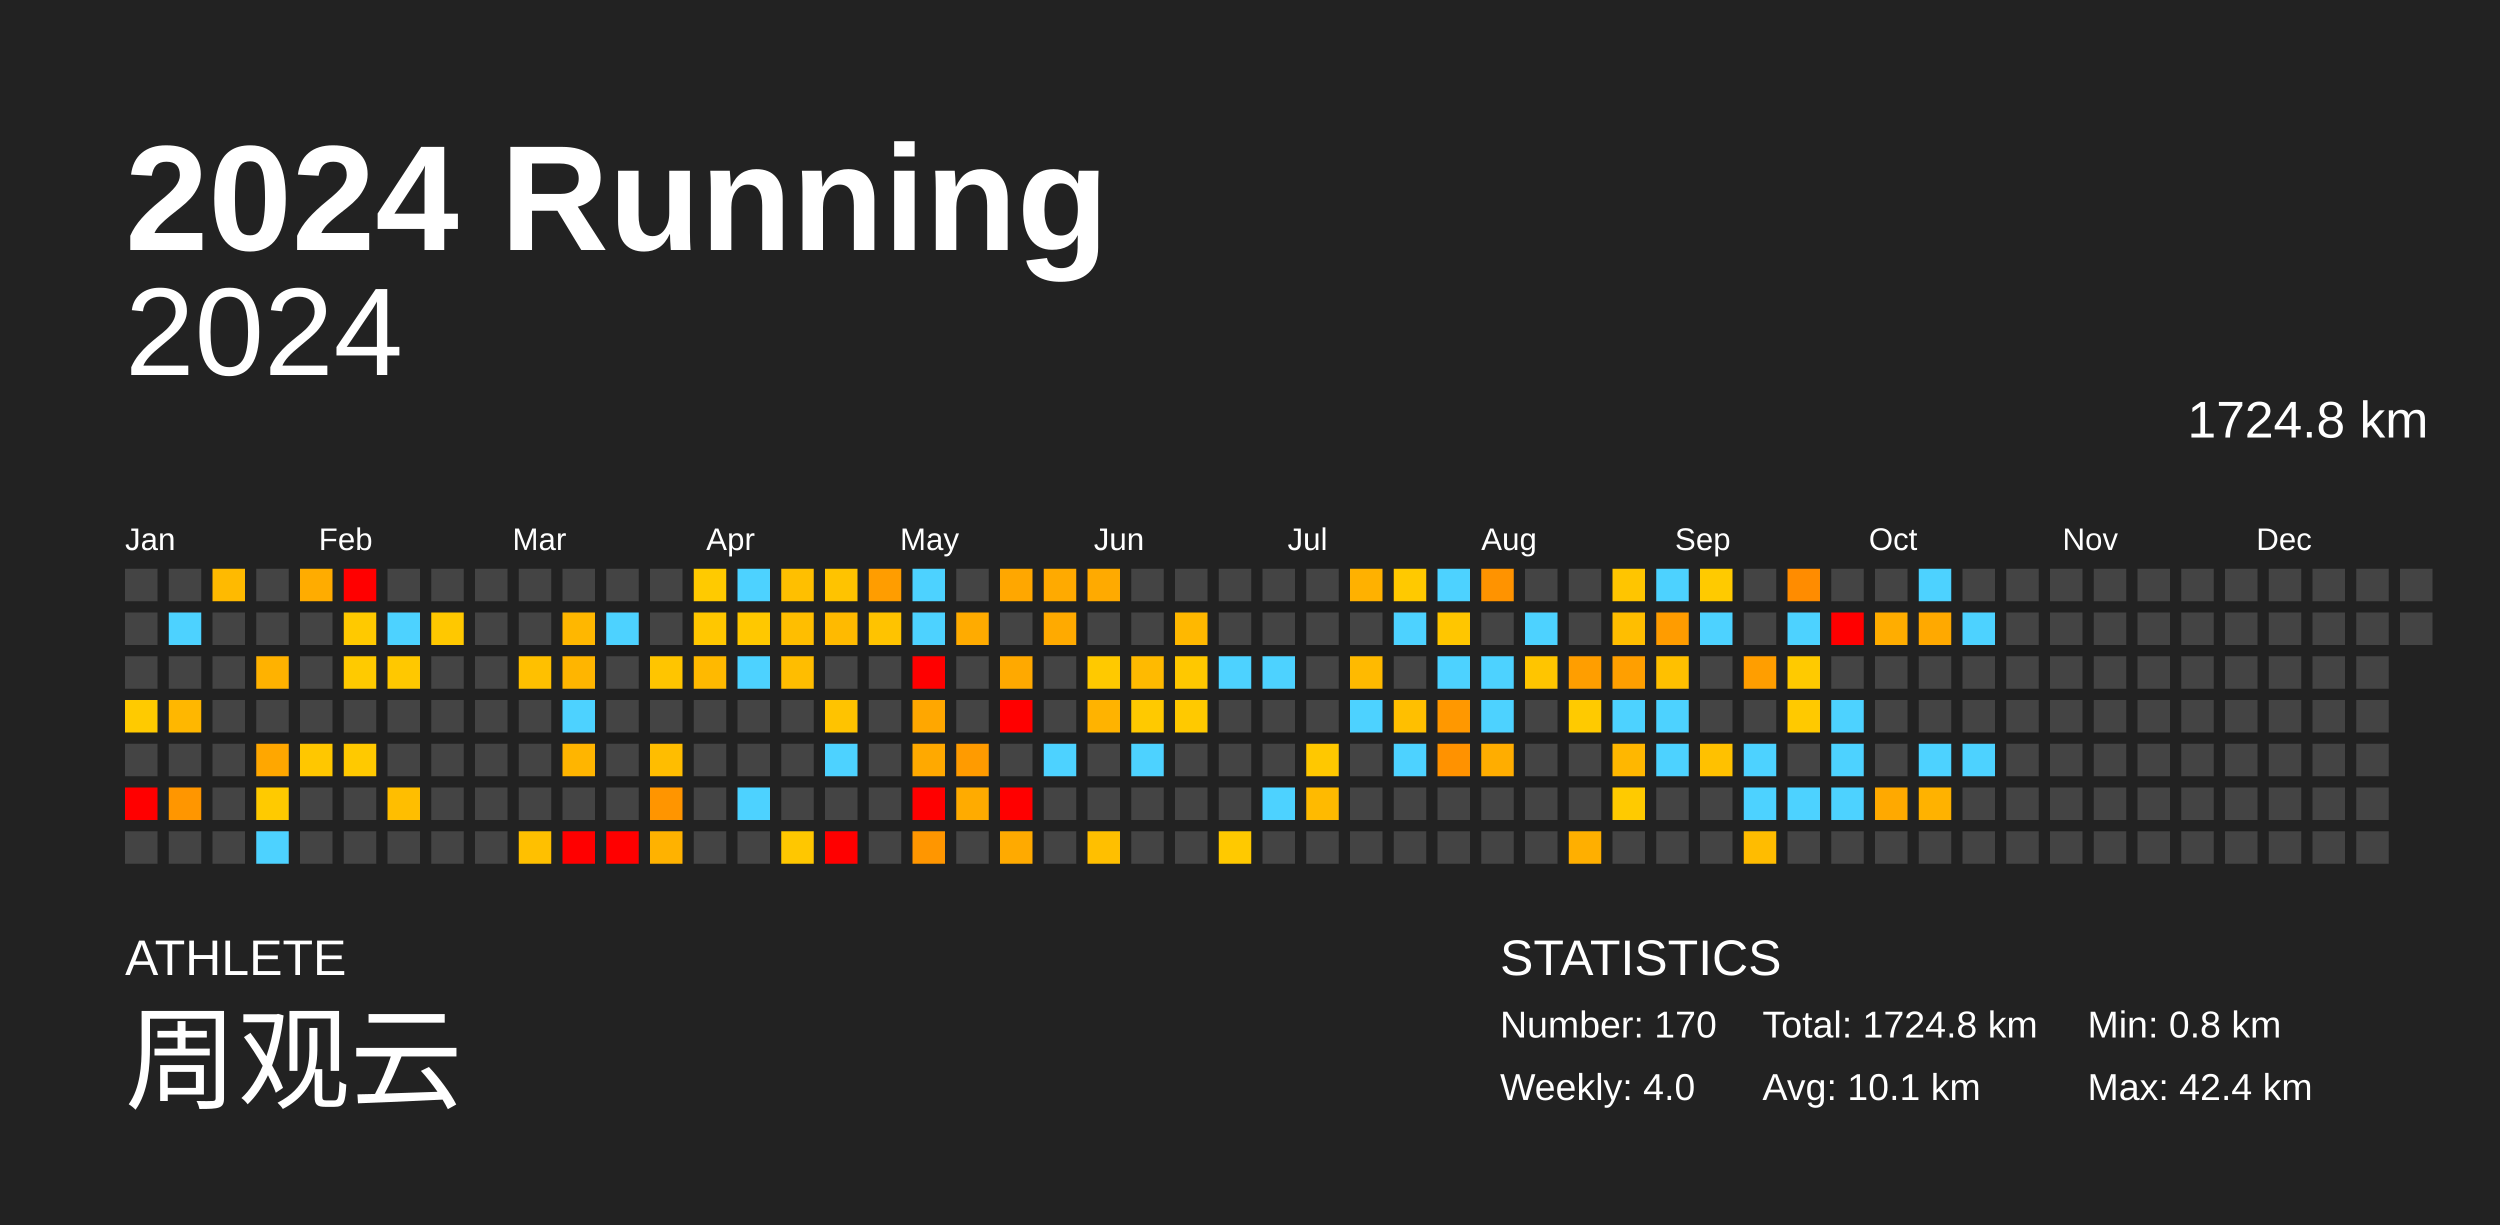
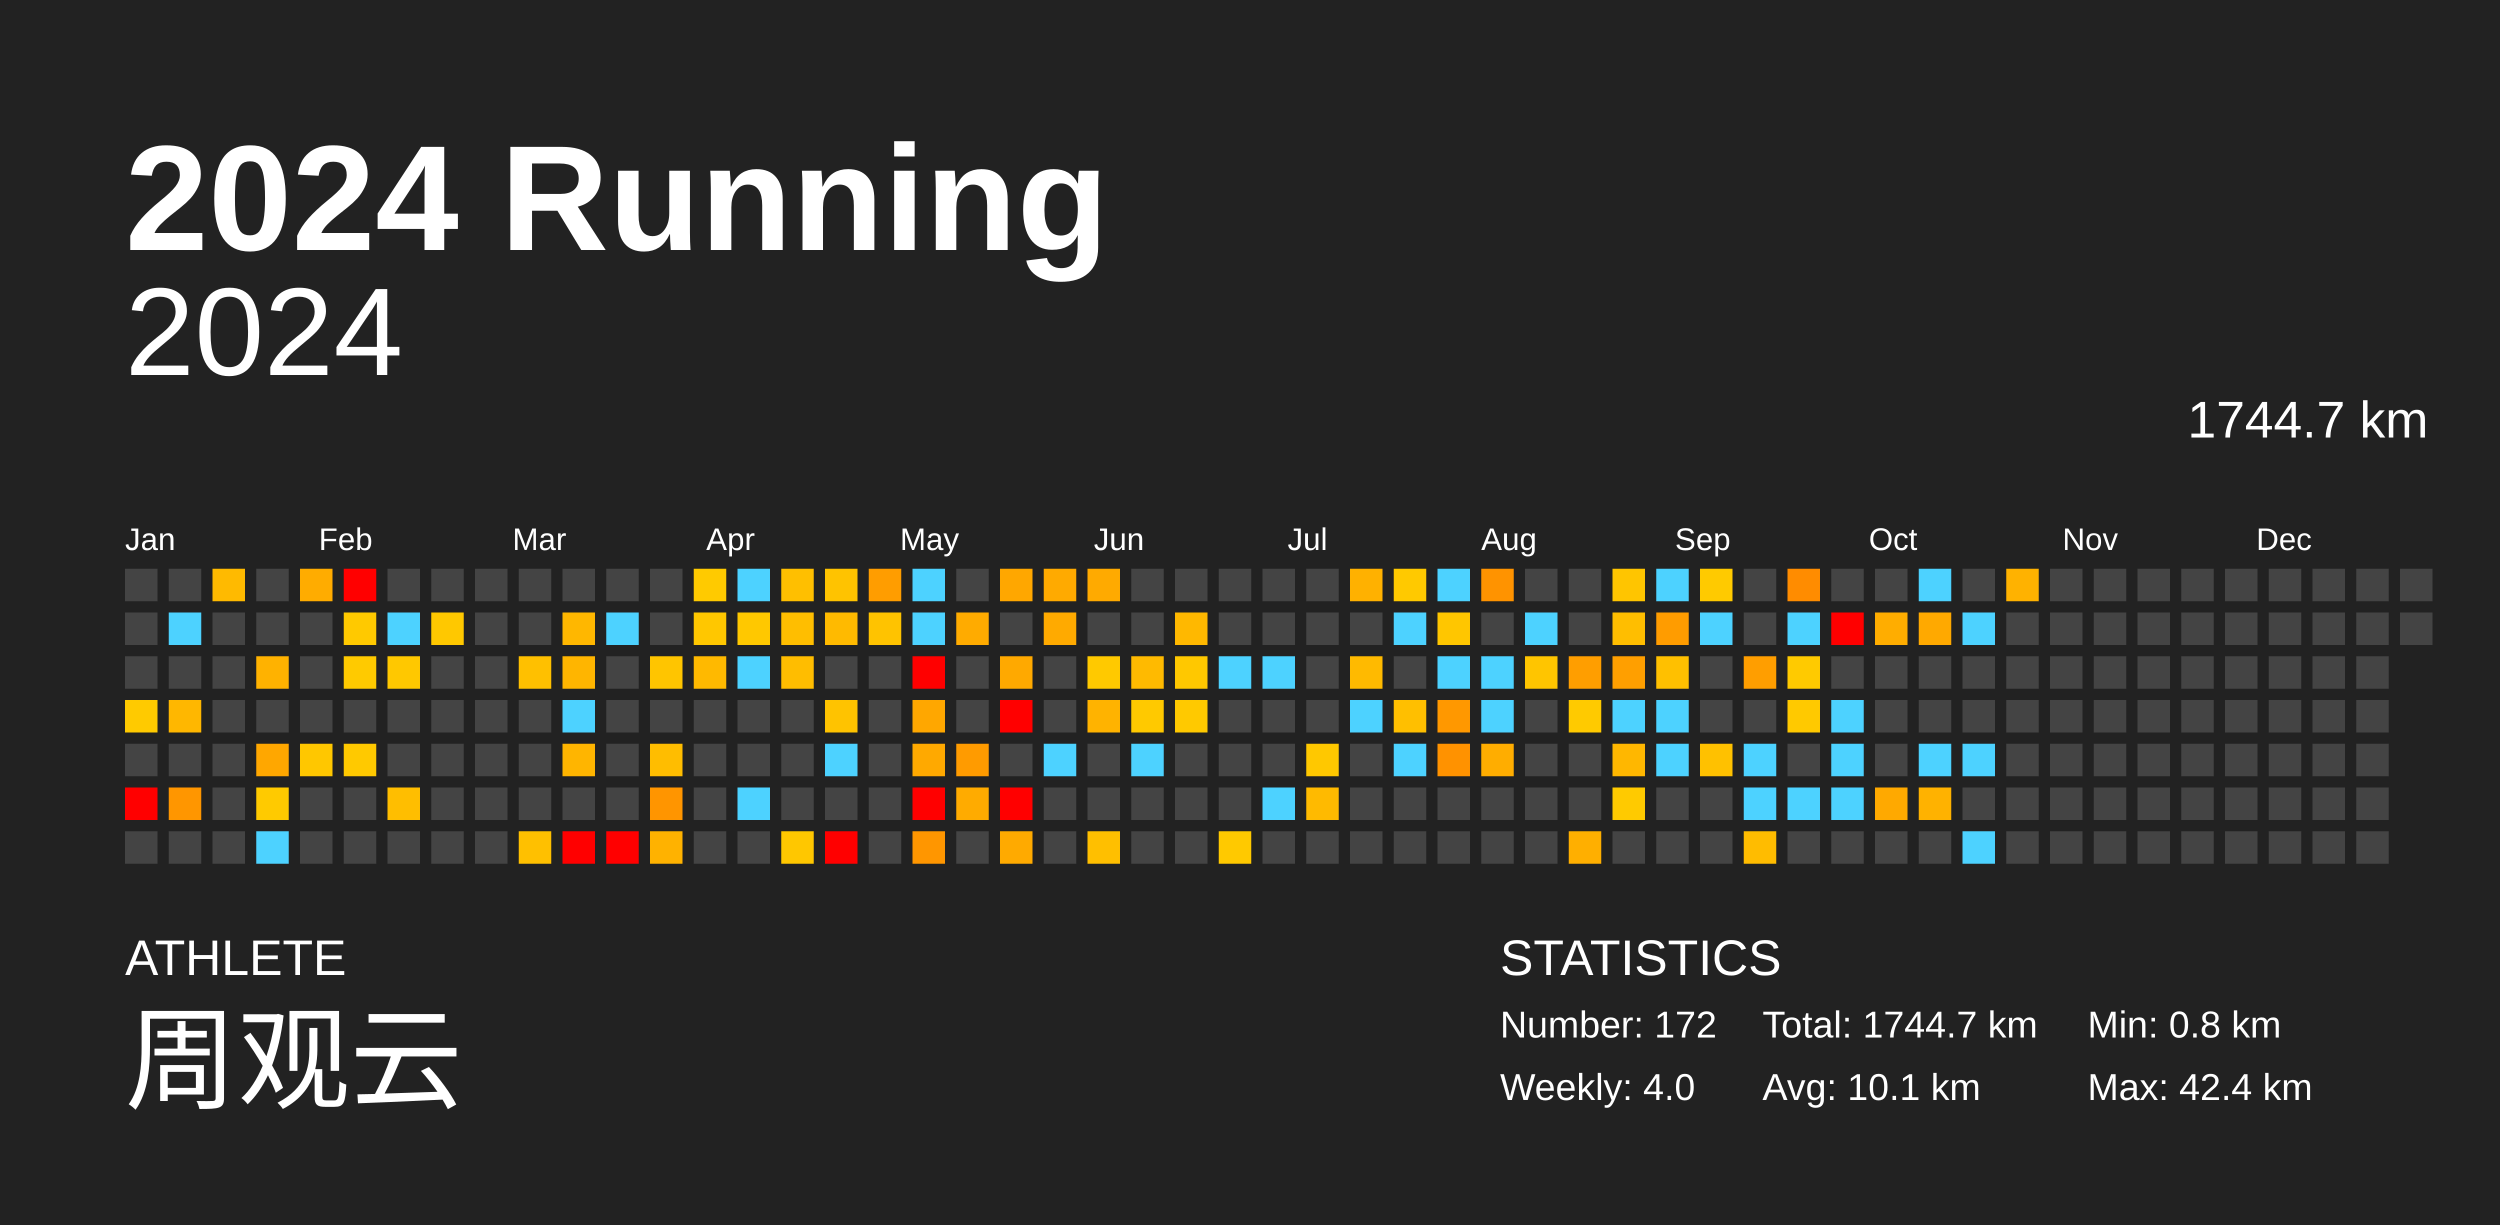
<svg xmlns="http://www.w3.org/2000/svg" baseProfile="full" height="98mm" version="1.1" viewBox="0,0,200,98" width="200mm">
  <defs />
  <rect fill="#222222" height="98" width="200" x="0" y="0" />
  <text fill="#FFFFFF" style="font-size:12px; font-family:Arial; font-weight:bold;" x="10" y="20">2024 Running</text>
  <text fill="#FFFFFF" style="font-size:4px; font-family:Arial" x="10" y="78">ATHLETE</text>
  <text fill="#FFFFFF" style="font-size:9px; font-family:Arial" x="10" y="88">周观云</text>
  <text fill="#FFFFFF" style="font-size:4px; font-family:Arial" x="120" y="78">STATISTICS</text>
-   <text fill="#FFFFFF" style="font-size:3px; font-family:Arial" x="120" y="83">Number: 170</text>
+   <text fill="#FFFFFF" style="font-size:3px; font-family:Arial" x="120" y="83">Number: 172</text>
  <text fill="#FFFFFF" style="font-size:3px; font-family:Arial" x="120" y="88">Weekly: 4.0</text>
-   <text fill="#FFFFFF" style="font-size:3px; font-family:Arial" x="141" y="83">Total: 1724.8 km</text>
+   <text fill="#FFFFFF" style="font-size:3px; font-family:Arial" x="141" y="83">Total: 1744.7 km</text>
  <text fill="#FFFFFF" style="font-size:3px; font-family:Arial" x="141" y="88">Avg: 10.1 km</text>
  <text fill="#FFFFFF" style="font-size:3px; font-family:Arial" x="167" y="83">Min: 0.8 km</text>
  <text fill="#FFFFFF" style="font-size:3px; font-family:Arial" x="167" y="88">Max: 42.4 km</text>
  <text alignment-baseline="hanging" fill="#FFFFFF" style="font-size:10.0px; font-family:Arial;" x="10" y="30">2024</text>
-   <text alignment-baseline="hanging" fill="#FFFFFF" style="font-size:4.125px; font-family:Arial;" x="175" y="35">1724.8 km</text>
+   <text alignment-baseline="hanging" fill="#FFFFFF" style="font-size:4.125px; font-family:Arial;" x="175" y="35">1744.7 km</text>
  <text fill="#FFFFFF" style="font-size:2.5px; font-family:Arial" x="10.0" y="44">Jan</text>
  <text fill="#FFFFFF" style="font-size:2.5px; font-family:Arial" x="25.5" y="44">Feb</text>
  <text fill="#FFFFFF" style="font-size:2.5px; font-family:Arial" x="41.0" y="44">Mar</text>
  <text fill="#FFFFFF" style="font-size:2.5px; font-family:Arial" x="56.5" y="44">Apr</text>
  <text fill="#FFFFFF" style="font-size:2.5px; font-family:Arial" x="72.0" y="44">May</text>
  <text fill="#FFFFFF" style="font-size:2.5px; font-family:Arial" x="87.5" y="44">Jun</text>
  <text fill="#FFFFFF" style="font-size:2.5px; font-family:Arial" x="103.0" y="44">Jul</text>
  <text fill="#FFFFFF" style="font-size:2.5px; font-family:Arial" x="118.5" y="44">Aug</text>
  <text fill="#FFFFFF" style="font-size:2.5px; font-family:Arial" x="134.0" y="44">Sep</text>
  <text fill="#FFFFFF" style="font-size:2.5px; font-family:Arial" x="149.5" y="44">Oct</text>
  <text fill="#FFFFFF" style="font-size:2.5px; font-family:Arial" x="165.0" y="44">Nov</text>
  <text fill="#FFFFFF" style="font-size:2.5px; font-family:Arial" x="180.5" y="44">Dec</text>
  <rect fill="#444444" height="2.6" width="2.6" x="10.0" y="45.5" />
  <rect fill="#444444" height="2.6" width="2.6" x="10.0" y="49.0" />
  <rect fill="#444444" height="2.6" width="2.6" x="10.0" y="52.5" />
  <rect fill="#ffca00" height="2.6" width="2.6" x="10.0" y="56.0" />
  <rect fill="#444444" height="2.6" width="2.6" x="10.0" y="59.5" />
  <rect fill="red" height="2.6" width="2.6" x="10.0" y="63.0" />
  <rect fill="#444444" height="2.6" width="2.6" x="10.0" y="66.5" />
  <rect fill="#444444" height="2.6" width="2.6" x="13.5" y="45.5" />
  <rect fill="#4dd2ff" height="2.6" width="2.6" x="13.5" y="49.0" />
  <rect fill="#444444" height="2.6" width="2.6" x="13.5" y="52.5" />
  <rect fill="#ffb700" height="2.6" width="2.6" x="13.5" y="56.0" />
  <rect fill="#444444" height="2.6" width="2.6" x="13.5" y="59.5" />
  <rect fill="#ff9600" height="2.6" width="2.6" x="13.5" y="63.0" />
  <rect fill="#444444" height="2.6" width="2.6" x="13.5" y="66.5" />
  <rect fill="#ffba00" height="2.6" width="2.6" x="17.0" y="45.5" />
  <rect fill="#444444" height="2.6" width="2.6" x="17.0" y="49.0" />
  <rect fill="#444444" height="2.6" width="2.6" x="17.0" y="52.5" />
  <rect fill="#444444" height="2.6" width="2.6" x="17.0" y="56.0" />
  <rect fill="#444444" height="2.6" width="2.6" x="17.0" y="59.5" />
  <rect fill="#444444" height="2.6" width="2.6" x="17.0" y="63.0" />
  <rect fill="#444444" height="2.6" width="2.6" x="17.0" y="66.5" />
  <rect fill="#444444" height="2.6" width="2.6" x="20.5" y="45.5" />
  <rect fill="#444444" height="2.6" width="2.6" x="20.5" y="49.0" />
  <rect fill="#ffb200" height="2.6" width="2.6" x="20.5" y="52.5" />
  <rect fill="#444444" height="2.6" width="2.6" x="20.5" y="56.0" />
  <rect fill="#ffa700" height="2.6" width="2.6" x="20.5" y="59.5" />
  <rect fill="#ffca00" height="2.6" width="2.6" x="20.5" y="63.0" />
  <rect fill="#4dd2ff" height="2.6" width="2.6" x="20.5" y="66.5" />
  <rect fill="#ffac00" height="2.6" width="2.6" x="24.0" y="45.5" />
  <rect fill="#444444" height="2.6" width="2.6" x="24.0" y="49.0" />
  <rect fill="#444444" height="2.6" width="2.6" x="24.0" y="52.5" />
  <rect fill="#444444" height="2.6" width="2.6" x="24.0" y="56.0" />
  <rect fill="#ffc700" height="2.6" width="2.6" x="24.0" y="59.5" />
  <rect fill="#444444" height="2.6" width="2.6" x="24.0" y="63.0" />
  <rect fill="#444444" height="2.6" width="2.6" x="24.0" y="66.5" />
  <rect fill="red" height="2.6" width="2.6" x="27.5" y="45.5" />
  <rect fill="#ffc900" height="2.6" width="2.6" x="27.5" y="49.0" />
  <rect fill="#ffca00" height="2.6" width="2.6" x="27.5" y="52.5" />
  <rect fill="#444444" height="2.6" width="2.6" x="27.5" y="56.0" />
  <rect fill="#ffc900" height="2.6" width="2.6" x="27.5" y="59.5" />
  <rect fill="#444444" height="2.6" width="2.6" x="27.5" y="63.0" />
  <rect fill="#444444" height="2.6" width="2.6" x="27.5" y="66.5" />
  <rect fill="#444444" height="2.6" width="2.6" x="31.0" y="45.5" />
  <rect fill="#4dd2ff" height="2.6" width="2.6" x="31.0" y="49.0" />
  <rect fill="#ffc800" height="2.6" width="2.6" x="31.0" y="52.5" />
  <rect fill="#444444" height="2.6" width="2.6" x="31.0" y="56.0" />
  <rect fill="#444444" height="2.6" width="2.6" x="31.0" y="59.5" />
  <rect fill="#ffbe00" height="2.6" width="2.6" x="31.0" y="63.0" />
  <rect fill="#444444" height="2.6" width="2.6" x="31.0" y="66.5" />
  <rect fill="#444444" height="2.6" width="2.6" x="34.5" y="45.5" />
  <rect fill="#ffc800" height="2.6" width="2.6" x="34.5" y="49.0" />
  <rect fill="#444444" height="2.6" width="2.6" x="34.5" y="52.5" />
  <rect fill="#444444" height="2.6" width="2.6" x="34.5" y="56.0" />
  <rect fill="#444444" height="2.6" width="2.6" x="34.5" y="59.5" />
  <rect fill="#444444" height="2.6" width="2.6" x="34.5" y="63.0" />
  <rect fill="#444444" height="2.6" width="2.6" x="34.5" y="66.5" />
  <rect fill="#444444" height="2.6" width="2.6" x="38.0" y="45.5" />
  <rect fill="#444444" height="2.6" width="2.6" x="38.0" y="49.0" />
  <rect fill="#444444" height="2.6" width="2.6" x="38.0" y="52.5" />
  <rect fill="#444444" height="2.6" width="2.6" x="38.0" y="56.0" />
  <rect fill="#444444" height="2.6" width="2.6" x="38.0" y="59.5" />
  <rect fill="#444444" height="2.6" width="2.6" x="38.0" y="63.0" />
  <rect fill="#444444" height="2.6" width="2.6" x="38.0" y="66.5" />
  <rect fill="#444444" height="2.6" width="2.6" x="41.5" y="45.5" />
  <rect fill="#444444" height="2.6" width="2.6" x="41.5" y="49.0" />
  <rect fill="#ffc000" height="2.6" width="2.6" x="41.5" y="52.5" />
  <rect fill="#444444" height="2.6" width="2.6" x="41.5" y="56.0" />
  <rect fill="#444444" height="2.6" width="2.6" x="41.5" y="59.5" />
  <rect fill="#444444" height="2.6" width="2.6" x="41.5" y="63.0" />
  <rect fill="#ffc000" height="2.6" width="2.6" x="41.5" y="66.5" />
  <rect fill="#444444" height="2.6" width="2.6" x="45.0" y="45.5" />
  <rect fill="#ffb700" height="2.6" width="2.6" x="45.0" y="49.0" />
  <rect fill="#ffb500" height="2.6" width="2.6" x="45.0" y="52.5" />
  <rect fill="#4dd2ff" height="2.6" width="2.6" x="45.0" y="56.0" />
  <rect fill="#ffb500" height="2.6" width="2.6" x="45.0" y="59.5" />
  <rect fill="#444444" height="2.6" width="2.6" x="45.0" y="63.0" />
  <rect fill="red" height="2.6" width="2.6" x="45.0" y="66.5" />
  <rect fill="#444444" height="2.6" width="2.6" x="48.5" y="45.5" />
  <rect fill="#4dd2ff" height="2.6" width="2.6" x="48.5" y="49.0" />
  <rect fill="#444444" height="2.6" width="2.6" x="48.5" y="52.5" />
  <rect fill="#444444" height="2.6" width="2.6" x="48.5" y="56.0" />
  <rect fill="#444444" height="2.6" width="2.6" x="48.5" y="59.5" />
  <rect fill="#444444" height="2.6" width="2.6" x="48.5" y="63.0" />
  <rect fill="red" height="2.6" width="2.6" x="48.5" y="66.5" />
  <rect fill="#444444" height="2.6" width="2.6" x="52.0" y="45.5" />
  <rect fill="#444444" height="2.6" width="2.6" x="52.0" y="49.0" />
  <rect fill="#ffc500" height="2.6" width="2.6" x="52.0" y="52.5" />
  <rect fill="#444444" height="2.6" width="2.6" x="52.0" y="56.0" />
  <rect fill="#ffbd00" height="2.6" width="2.6" x="52.0" y="59.5" />
  <rect fill="#ff9500" height="2.6" width="2.6" x="52.0" y="63.0" />
  <rect fill="#ffb200" height="2.6" width="2.6" x="52.0" y="66.5" />
  <rect fill="#ffca00" height="2.6" width="2.6" x="55.5" y="45.5" />
  <rect fill="#ffc700" height="2.6" width="2.6" x="55.5" y="49.0" />
  <rect fill="#ffb900" height="2.6" width="2.6" x="55.5" y="52.5" />
  <rect fill="#444444" height="2.6" width="2.6" x="55.5" y="56.0" />
  <rect fill="#444444" height="2.6" width="2.6" x="55.5" y="59.5" />
  <rect fill="#444444" height="2.6" width="2.6" x="55.5" y="63.0" />
  <rect fill="#444444" height="2.6" width="2.6" x="55.5" y="66.5" />
  <rect fill="#4dd2ff" height="2.6" width="2.6" x="59.0" y="45.5" />
  <rect fill="#ffc800" height="2.6" width="2.6" x="59.0" y="49.0" />
  <rect fill="#4dd2ff" height="2.6" width="2.6" x="59.0" y="52.5" />
  <rect fill="#444444" height="2.6" width="2.6" x="59.0" y="56.0" />
  <rect fill="#444444" height="2.6" width="2.6" x="59.0" y="59.5" />
  <rect fill="#4dd2ff" height="2.6" width="2.6" x="59.0" y="63.0" />
  <rect fill="#444444" height="2.6" width="2.6" x="59.0" y="66.5" />
  <rect fill="#ffbf00" height="2.6" width="2.6" x="62.5" y="45.5" />
  <rect fill="#ffbe00" height="2.6" width="2.6" x="62.5" y="49.0" />
  <rect fill="#ffbd00" height="2.6" width="2.6" x="62.5" y="52.5" />
  <rect fill="#444444" height="2.6" width="2.6" x="62.5" y="56.0" />
  <rect fill="#444444" height="2.6" width="2.6" x="62.5" y="59.5" />
  <rect fill="#444444" height="2.6" width="2.6" x="62.5" y="63.0" />
  <rect fill="#ffc700" height="2.6" width="2.6" x="62.5" y="66.5" />
  <rect fill="#ffc300" height="2.6" width="2.6" x="66.0" y="45.5" />
  <rect fill="#ffba00" height="2.6" width="2.6" x="66.0" y="49.0" />
  <rect fill="#444444" height="2.6" width="2.6" x="66.0" y="52.5" />
  <rect fill="#ffc300" height="2.6" width="2.6" x="66.0" y="56.0" />
  <rect fill="#4dd2ff" height="2.6" width="2.6" x="66.0" y="59.5" />
  <rect fill="#444444" height="2.6" width="2.6" x="66.0" y="63.0" />
  <rect fill="red" height="2.6" width="2.6" x="66.0" y="66.5" />
  <rect fill="#ff9d00" height="2.6" width="2.6" x="69.5" y="45.5" />
  <rect fill="#ffc300" height="2.6" width="2.6" x="69.5" y="49.0" />
  <rect fill="#444444" height="2.6" width="2.6" x="69.5" y="52.5" />
  <rect fill="#444444" height="2.6" width="2.6" x="69.5" y="56.0" />
  <rect fill="#444444" height="2.6" width="2.6" x="69.5" y="59.5" />
  <rect fill="#444444" height="2.6" width="2.6" x="69.5" y="63.0" />
  <rect fill="#444444" height="2.6" width="2.6" x="69.5" y="66.5" />
  <rect fill="#4dd2ff" height="2.6" width="2.6" x="73.0" y="45.5" />
  <rect fill="#4dd2ff" height="2.6" width="2.6" x="73.0" y="49.0" />
  <rect fill="red" height="2.6" width="2.6" x="73.0" y="52.5" />
  <rect fill="#ffa700" height="2.6" width="2.6" x="73.0" y="56.0" />
  <rect fill="#ffa900" height="2.6" width="2.6" x="73.0" y="59.5" />
  <rect fill="red" height="2.6" width="2.6" x="73.0" y="63.0" />
  <rect fill="#ff9600" height="2.6" width="2.6" x="73.0" y="66.5" />
  <rect fill="#444444" height="2.6" width="2.6" x="76.5" y="45.5" />
  <rect fill="#ffab00" height="2.6" width="2.6" x="76.5" y="49.0" />
  <rect fill="#444444" height="2.6" width="2.6" x="76.5" y="52.5" />
  <rect fill="#444444" height="2.6" width="2.6" x="76.5" y="56.0" />
  <rect fill="#ff9b00" height="2.6" width="2.6" x="76.5" y="59.5" />
  <rect fill="#ffab00" height="2.6" width="2.6" x="76.5" y="63.0" />
  <rect fill="#444444" height="2.6" width="2.6" x="76.5" y="66.5" />
  <rect fill="#ffa700" height="2.6" width="2.6" x="80.0" y="45.5" />
  <rect fill="#444444" height="2.6" width="2.6" x="80.0" y="49.0" />
  <rect fill="#ffa900" height="2.6" width="2.6" x="80.0" y="52.5" />
  <rect fill="red" height="2.6" width="2.6" x="80.0" y="56.0" />
  <rect fill="#444444" height="2.6" width="2.6" x="80.0" y="59.5" />
  <rect fill="red" height="2.6" width="2.6" x="80.0" y="63.0" />
  <rect fill="#ffaa00" height="2.6" width="2.6" x="80.0" y="66.5" />
  <rect fill="#ffaa00" height="2.6" width="2.6" x="83.5" y="45.5" />
  <rect fill="#ffaa00" height="2.6" width="2.6" x="83.5" y="49.0" />
  <rect fill="#444444" height="2.6" width="2.6" x="83.5" y="52.5" />
  <rect fill="#444444" height="2.6" width="2.6" x="83.5" y="56.0" />
  <rect fill="#4dd2ff" height="2.6" width="2.6" x="83.5" y="59.5" />
  <rect fill="#444444" height="2.6" width="2.6" x="83.5" y="63.0" />
  <rect fill="#444444" height="2.6" width="2.6" x="83.5" y="66.5" />
  <rect fill="#ffaa00" height="2.6" width="2.6" x="87.0" y="45.5" />
  <rect fill="#444444" height="2.6" width="2.6" x="87.0" y="49.0" />
  <rect fill="#ffc900" height="2.6" width="2.6" x="87.0" y="52.5" />
  <rect fill="#ffb300" height="2.6" width="2.6" x="87.0" y="56.0" />
  <rect fill="#444444" height="2.6" width="2.6" x="87.0" y="59.5" />
  <rect fill="#444444" height="2.6" width="2.6" x="87.0" y="63.0" />
  <rect fill="#ffbf00" height="2.6" width="2.6" x="87.0" y="66.5" />
  <rect fill="#444444" height="2.6" width="2.6" x="90.5" y="45.5" />
  <rect fill="#444444" height="2.6" width="2.6" x="90.5" y="49.0" />
  <rect fill="#ffba00" height="2.6" width="2.6" x="90.5" y="52.5" />
  <rect fill="#ffc900" height="2.6" width="2.6" x="90.5" y="56.0" />
  <rect fill="#4dd2ff" height="2.6" width="2.6" x="90.5" y="59.5" />
  <rect fill="#444444" height="2.6" width="2.6" x="90.5" y="63.0" />
  <rect fill="#444444" height="2.6" width="2.6" x="90.5" y="66.5" />
  <rect fill="#444444" height="2.6" width="2.6" x="94.0" y="45.5" />
  <rect fill="#ffb800" height="2.6" width="2.6" x="94.0" y="49.0" />
  <rect fill="#ffc800" height="2.6" width="2.6" x="94.0" y="52.5" />
  <rect fill="#ffc900" height="2.6" width="2.6" x="94.0" y="56.0" />
  <rect fill="#444444" height="2.6" width="2.6" x="94.0" y="59.5" />
  <rect fill="#444444" height="2.6" width="2.6" x="94.0" y="63.0" />
  <rect fill="#444444" height="2.6" width="2.6" x="94.0" y="66.5" />
  <rect fill="#444444" height="2.6" width="2.6" x="97.5" y="45.5" />
  <rect fill="#444444" height="2.6" width="2.6" x="97.5" y="49.0" />
  <rect fill="#4dd2ff" height="2.6" width="2.6" x="97.5" y="52.5" />
  <rect fill="#444444" height="2.6" width="2.6" x="97.5" y="56.0" />
  <rect fill="#444444" height="2.6" width="2.6" x="97.5" y="59.5" />
  <rect fill="#444444" height="2.6" width="2.6" x="97.5" y="63.0" />
  <rect fill="#ffc900" height="2.6" width="2.6" x="97.5" y="66.5" />
  <rect fill="#444444" height="2.6" width="2.6" x="101.0" y="45.5" />
  <rect fill="#444444" height="2.6" width="2.6" x="101.0" y="49.0" />
  <rect fill="#4dd2ff" height="2.6" width="2.6" x="101.0" y="52.5" />
  <rect fill="#444444" height="2.6" width="2.6" x="101.0" y="56.0" />
  <rect fill="#444444" height="2.6" width="2.6" x="101.0" y="59.5" />
  <rect fill="#4dd2ff" height="2.6" width="2.6" x="101.0" y="63.0" />
  <rect fill="#444444" height="2.6" width="2.6" x="101.0" y="66.5" />
  <rect fill="#444444" height="2.6" width="2.6" x="104.5" y="45.5" />
  <rect fill="#444444" height="2.6" width="2.6" x="104.5" y="49.0" />
  <rect fill="#444444" height="2.6" width="2.6" x="104.5" y="52.5" />
  <rect fill="#444444" height="2.6" width="2.6" x="104.5" y="56.0" />
  <rect fill="#ffc800" height="2.6" width="2.6" x="104.5" y="59.5" />
  <rect fill="#ffba00" height="2.6" width="2.6" x="104.5" y="63.0" />
  <rect fill="#444444" height="2.6" width="2.6" x="104.5" y="66.5" />
  <rect fill="#ffb100" height="2.6" width="2.6" x="108.0" y="45.5" />
  <rect fill="#444444" height="2.6" width="2.6" x="108.0" y="49.0" />
  <rect fill="#ffba00" height="2.6" width="2.6" x="108.0" y="52.5" />
  <rect fill="#4dd2ff" height="2.6" width="2.6" x="108.0" y="56.0" />
  <rect fill="#444444" height="2.6" width="2.6" x="108.0" y="59.5" />
  <rect fill="#444444" height="2.6" width="2.6" x="108.0" y="63.0" />
  <rect fill="#444444" height="2.6" width="2.6" x="108.0" y="66.5" />
  <rect fill="#ffc900" height="2.6" width="2.6" x="111.5" y="45.5" />
  <rect fill="#4dd2ff" height="2.6" width="2.6" x="111.5" y="49.0" />
  <rect fill="#444444" height="2.6" width="2.6" x="111.5" y="52.5" />
  <rect fill="#ffbf00" height="2.6" width="2.6" x="111.5" y="56.0" />
  <rect fill="#4dd2ff" height="2.6" width="2.6" x="111.5" y="59.5" />
  <rect fill="#444444" height="2.6" width="2.6" x="111.5" y="63.0" />
  <rect fill="#444444" height="2.6" width="2.6" x="111.5" y="66.5" />
  <rect fill="#4dd2ff" height="2.6" width="2.6" x="115.0" y="45.5" />
  <rect fill="#ffc600" height="2.6" width="2.6" x="115.0" y="49.0" />
  <rect fill="#4dd2ff" height="2.6" width="2.6" x="115.0" y="52.5" />
  <rect fill="#ff9800" height="2.6" width="2.6" x="115.0" y="56.0" />
  <rect fill="#ff9200" height="2.6" width="2.6" x="115.0" y="59.5" />
  <rect fill="#444444" height="2.6" width="2.6" x="115.0" y="63.0" />
  <rect fill="#444444" height="2.6" width="2.6" x="115.0" y="66.5" />
  <rect fill="#ff9300" height="2.6" width="2.6" x="118.5" y="45.5" />
  <rect fill="#444444" height="2.6" width="2.6" x="118.5" y="49.0" />
  <rect fill="#4dd2ff" height="2.6" width="2.6" x="118.5" y="52.5" />
  <rect fill="#4dd2ff" height="2.6" width="2.6" x="118.5" y="56.0" />
  <rect fill="#ffad00" height="2.6" width="2.6" x="118.5" y="59.5" />
  <rect fill="#444444" height="2.6" width="2.6" x="118.5" y="63.0" />
  <rect fill="#444444" height="2.6" width="2.6" x="118.5" y="66.5" />
  <rect fill="#444444" height="2.6" width="2.6" x="122.0" y="45.5" />
  <rect fill="#4dd2ff" height="2.6" width="2.6" x="122.0" y="49.0" />
  <rect fill="#ffc500" height="2.6" width="2.6" x="122.0" y="52.5" />
  <rect fill="#444444" height="2.6" width="2.6" x="122.0" y="56.0" />
  <rect fill="#444444" height="2.6" width="2.6" x="122.0" y="59.5" />
  <rect fill="#444444" height="2.6" width="2.6" x="122.0" y="63.0" />
  <rect fill="#444444" height="2.6" width="2.6" x="122.0" y="66.5" />
  <rect fill="#444444" height="2.6" width="2.6" x="125.5" y="45.5" />
  <rect fill="#444444" height="2.6" width="2.6" x="125.5" y="49.0" />
  <rect fill="#ff9e00" height="2.6" width="2.6" x="125.5" y="52.5" />
  <rect fill="#ffca00" height="2.6" width="2.6" x="125.5" y="56.0" />
  <rect fill="#444444" height="2.6" width="2.6" x="125.5" y="59.5" />
  <rect fill="#444444" height="2.6" width="2.6" x="125.5" y="63.0" />
  <rect fill="#ffaf00" height="2.6" width="2.6" x="125.5" y="66.5" />
  <rect fill="#ffc500" height="2.6" width="2.6" x="129.0" y="45.5" />
  <rect fill="#ffbe00" height="2.6" width="2.6" x="129.0" y="49.0" />
  <rect fill="#ff9f00" height="2.6" width="2.6" x="129.0" y="52.5" />
  <rect fill="#4dd2ff" height="2.6" width="2.6" x="129.0" y="56.0" />
  <rect fill="#ffb700" height="2.6" width="2.6" x="129.0" y="59.5" />
  <rect fill="#ffca00" height="2.6" width="2.6" x="129.0" y="63.0" />
  <rect fill="#444444" height="2.6" width="2.6" x="129.0" y="66.5" />
  <rect fill="#4dd2ff" height="2.6" width="2.6" x="132.5" y="45.5" />
  <rect fill="#ff9c00" height="2.6" width="2.6" x="132.5" y="49.0" />
  <rect fill="#ffc000" height="2.6" width="2.6" x="132.5" y="52.5" />
  <rect fill="#4dd2ff" height="2.6" width="2.6" x="132.5" y="56.0" />
  <rect fill="#4dd2ff" height="2.6" width="2.6" x="132.5" y="59.5" />
  <rect fill="#444444" height="2.6" width="2.6" x="132.5" y="63.0" />
  <rect fill="#444444" height="2.6" width="2.6" x="132.5" y="66.5" />
  <rect fill="#ffca00" height="2.6" width="2.6" x="136.0" y="45.5" />
  <rect fill="#4dd2ff" height="2.6" width="2.6" x="136.0" y="49.0" />
  <rect fill="#444444" height="2.6" width="2.6" x="136.0" y="52.5" />
  <rect fill="#444444" height="2.6" width="2.6" x="136.0" y="56.0" />
  <rect fill="#ffc100" height="2.6" width="2.6" x="136.0" y="59.5" />
  <rect fill="#444444" height="2.6" width="2.6" x="136.0" y="63.0" />
  <rect fill="#444444" height="2.6" width="2.6" x="136.0" y="66.5" />
  <rect fill="#444444" height="2.6" width="2.6" x="139.5" y="45.5" />
  <rect fill="#444444" height="2.6" width="2.6" x="139.5" y="49.0" />
  <rect fill="#ff9e00" height="2.6" width="2.6" x="139.5" y="52.5" />
  <rect fill="#444444" height="2.6" width="2.6" x="139.5" y="56.0" />
  <rect fill="#4dd2ff" height="2.6" width="2.6" x="139.5" y="59.5" />
  <rect fill="#4dd2ff" height="2.6" width="2.6" x="139.5" y="63.0" />
  <rect fill="#ffbc00" height="2.6" width="2.6" x="139.5" y="66.5" />
  <rect fill="#ff8c00" height="2.6" width="2.6" x="143.0" y="45.5" />
  <rect fill="#4dd2ff" height="2.6" width="2.6" x="143.0" y="49.0" />
  <rect fill="#ffca00" height="2.6" width="2.6" x="143.0" y="52.5" />
  <rect fill="#ffc900" height="2.6" width="2.6" x="143.0" y="56.0" />
  <rect fill="#444444" height="2.6" width="2.6" x="143.0" y="59.5" />
  <rect fill="#4dd2ff" height="2.6" width="2.6" x="143.0" y="63.0" />
  <rect fill="#444444" height="2.6" width="2.6" x="143.0" y="66.5" />
  <rect fill="#444444" height="2.6" width="2.6" x="146.5" y="45.5" />
  <rect fill="red" height="2.6" width="2.6" x="146.5" y="49.0" />
  <rect fill="#444444" height="2.6" width="2.6" x="146.5" y="52.5" />
  <rect fill="#4dd2ff" height="2.6" width="2.6" x="146.5" y="56.0" />
  <rect fill="#4dd2ff" height="2.6" width="2.6" x="146.5" y="59.5" />
  <rect fill="#4dd2ff" height="2.6" width="2.6" x="146.5" y="63.0" />
  <rect fill="#444444" height="2.6" width="2.6" x="146.5" y="66.5" />
  <rect fill="#444444" height="2.6" width="2.6" x="150.0" y="45.5" />
  <rect fill="#ffad00" height="2.6" width="2.6" x="150.0" y="49.0" />
  <rect fill="#444444" height="2.6" width="2.6" x="150.0" y="52.5" />
  <rect fill="#444444" height="2.6" width="2.6" x="150.0" y="56.0" />
  <rect fill="#444444" height="2.6" width="2.6" x="150.0" y="59.5" />
  <rect fill="#ffa900" height="2.6" width="2.6" x="150.0" y="63.0" />
  <rect fill="#444444" height="2.6" width="2.6" x="150.0" y="66.5" />
  <rect fill="#4dd2ff" height="2.6" width="2.6" x="153.5" y="45.5" />
  <rect fill="#ffa900" height="2.6" width="2.6" x="153.5" y="49.0" />
  <rect fill="#444444" height="2.6" width="2.6" x="153.5" y="52.5" />
  <rect fill="#444444" height="2.6" width="2.6" x="153.5" y="56.0" />
  <rect fill="#4dd2ff" height="2.6" width="2.6" x="153.5" y="59.5" />
  <rect fill="#ffb200" height="2.6" width="2.6" x="153.5" y="63.0" />
  <rect fill="#444444" height="2.6" width="2.6" x="153.5" y="66.5" />
  <rect fill="#444444" height="2.6" width="2.6" x="157.0" y="45.5" />
  <rect fill="#4dd2ff" height="2.6" width="2.6" x="157.0" y="49.0" />
  <rect fill="#444444" height="2.6" width="2.6" x="157.0" y="52.5" />
  <rect fill="#444444" height="2.6" width="2.6" x="157.0" y="56.0" />
  <rect fill="#4dd2ff" height="2.6" width="2.6" x="157.0" y="59.5" />
  <rect fill="#444444" height="2.6" width="2.6" x="157.0" y="63.0" />
-   <rect fill="#444444" height="2.6" width="2.6" x="157.0" y="66.5" />
-   <rect fill="#444444" height="2.6" width="2.6" x="160.5" y="45.5" />
+   <rect fill="#4dd2ff" height="2.6" width="2.6" x="157.0" y="66.5" />
+   <rect fill="#ffb200" height="2.6" width="2.6" x="160.5" y="45.5" />
  <rect fill="#444444" height="2.6" width="2.6" x="160.5" y="49.0" />
  <rect fill="#444444" height="2.6" width="2.6" x="160.5" y="52.5" />
  <rect fill="#444444" height="2.6" width="2.6" x="160.5" y="56.0" />
  <rect fill="#444444" height="2.6" width="2.6" x="160.5" y="59.5" />
  <rect fill="#444444" height="2.6" width="2.6" x="160.5" y="63.0" />
  <rect fill="#444444" height="2.6" width="2.6" x="160.5" y="66.5" />
  <rect fill="#444444" height="2.6" width="2.6" x="164.0" y="45.5" />
  <rect fill="#444444" height="2.6" width="2.6" x="164.0" y="49.0" />
  <rect fill="#444444" height="2.6" width="2.6" x="164.0" y="52.5" />
  <rect fill="#444444" height="2.6" width="2.6" x="164.0" y="56.0" />
  <rect fill="#444444" height="2.6" width="2.6" x="164.0" y="59.5" />
  <rect fill="#444444" height="2.6" width="2.6" x="164.0" y="63.0" />
  <rect fill="#444444" height="2.6" width="2.6" x="164.0" y="66.5" />
  <rect fill="#444444" height="2.6" width="2.6" x="167.5" y="45.5" />
  <rect fill="#444444" height="2.6" width="2.6" x="167.5" y="49.0" />
  <rect fill="#444444" height="2.6" width="2.6" x="167.5" y="52.5" />
  <rect fill="#444444" height="2.6" width="2.6" x="167.5" y="56.0" />
  <rect fill="#444444" height="2.6" width="2.6" x="167.5" y="59.5" />
  <rect fill="#444444" height="2.6" width="2.6" x="167.5" y="63.0" />
  <rect fill="#444444" height="2.6" width="2.6" x="167.5" y="66.5" />
  <rect fill="#444444" height="2.6" width="2.6" x="171.0" y="45.5" />
  <rect fill="#444444" height="2.6" width="2.6" x="171.0" y="49.0" />
  <rect fill="#444444" height="2.6" width="2.6" x="171.0" y="52.5" />
  <rect fill="#444444" height="2.6" width="2.6" x="171.0" y="56.0" />
  <rect fill="#444444" height="2.6" width="2.6" x="171.0" y="59.5" />
  <rect fill="#444444" height="2.6" width="2.6" x="171.0" y="63.0" />
  <rect fill="#444444" height="2.6" width="2.6" x="171.0" y="66.5" />
  <rect fill="#444444" height="2.6" width="2.6" x="174.5" y="45.5" />
  <rect fill="#444444" height="2.6" width="2.6" x="174.5" y="49.0" />
  <rect fill="#444444" height="2.6" width="2.6" x="174.5" y="52.5" />
  <rect fill="#444444" height="2.6" width="2.6" x="174.5" y="56.0" />
  <rect fill="#444444" height="2.6" width="2.6" x="174.5" y="59.5" />
  <rect fill="#444444" height="2.6" width="2.6" x="174.5" y="63.0" />
  <rect fill="#444444" height="2.6" width="2.6" x="174.5" y="66.5" />
  <rect fill="#444444" height="2.6" width="2.6" x="178.0" y="45.5" />
  <rect fill="#444444" height="2.6" width="2.6" x="178.0" y="49.0" />
  <rect fill="#444444" height="2.6" width="2.6" x="178.0" y="52.5" />
  <rect fill="#444444" height="2.6" width="2.6" x="178.0" y="56.0" />
  <rect fill="#444444" height="2.6" width="2.6" x="178.0" y="59.5" />
  <rect fill="#444444" height="2.6" width="2.6" x="178.0" y="63.0" />
  <rect fill="#444444" height="2.6" width="2.6" x="178.0" y="66.5" />
  <rect fill="#444444" height="2.6" width="2.6" x="181.5" y="45.5" />
  <rect fill="#444444" height="2.6" width="2.6" x="181.5" y="49.0" />
  <rect fill="#444444" height="2.6" width="2.6" x="181.5" y="52.5" />
  <rect fill="#444444" height="2.6" width="2.6" x="181.5" y="56.0" />
  <rect fill="#444444" height="2.6" width="2.6" x="181.5" y="59.5" />
  <rect fill="#444444" height="2.6" width="2.6" x="181.5" y="63.0" />
  <rect fill="#444444" height="2.6" width="2.6" x="181.5" y="66.5" />
  <rect fill="#444444" height="2.6" width="2.6" x="185.0" y="45.5" />
  <rect fill="#444444" height="2.6" width="2.6" x="185.0" y="49.0" />
  <rect fill="#444444" height="2.6" width="2.6" x="185.0" y="52.5" />
  <rect fill="#444444" height="2.6" width="2.6" x="185.0" y="56.0" />
  <rect fill="#444444" height="2.6" width="2.6" x="185.0" y="59.5" />
  <rect fill="#444444" height="2.6" width="2.6" x="185.0" y="63.0" />
  <rect fill="#444444" height="2.6" width="2.6" x="185.0" y="66.5" />
  <rect fill="#444444" height="2.6" width="2.6" x="188.5" y="45.5" />
  <rect fill="#444444" height="2.6" width="2.6" x="188.5" y="49.0" />
  <rect fill="#444444" height="2.6" width="2.6" x="188.5" y="52.5" />
  <rect fill="#444444" height="2.6" width="2.6" x="188.5" y="56.0" />
  <rect fill="#444444" height="2.6" width="2.6" x="188.5" y="59.5" />
  <rect fill="#444444" height="2.6" width="2.6" x="188.5" y="63.0" />
  <rect fill="#444444" height="2.6" width="2.6" x="188.5" y="66.5" />
  <rect fill="#444444" height="2.6" width="2.6" x="192.0" y="45.5" />
  <rect fill="#444444" height="2.6" width="2.6" x="192.0" y="49.0" />
</svg>
